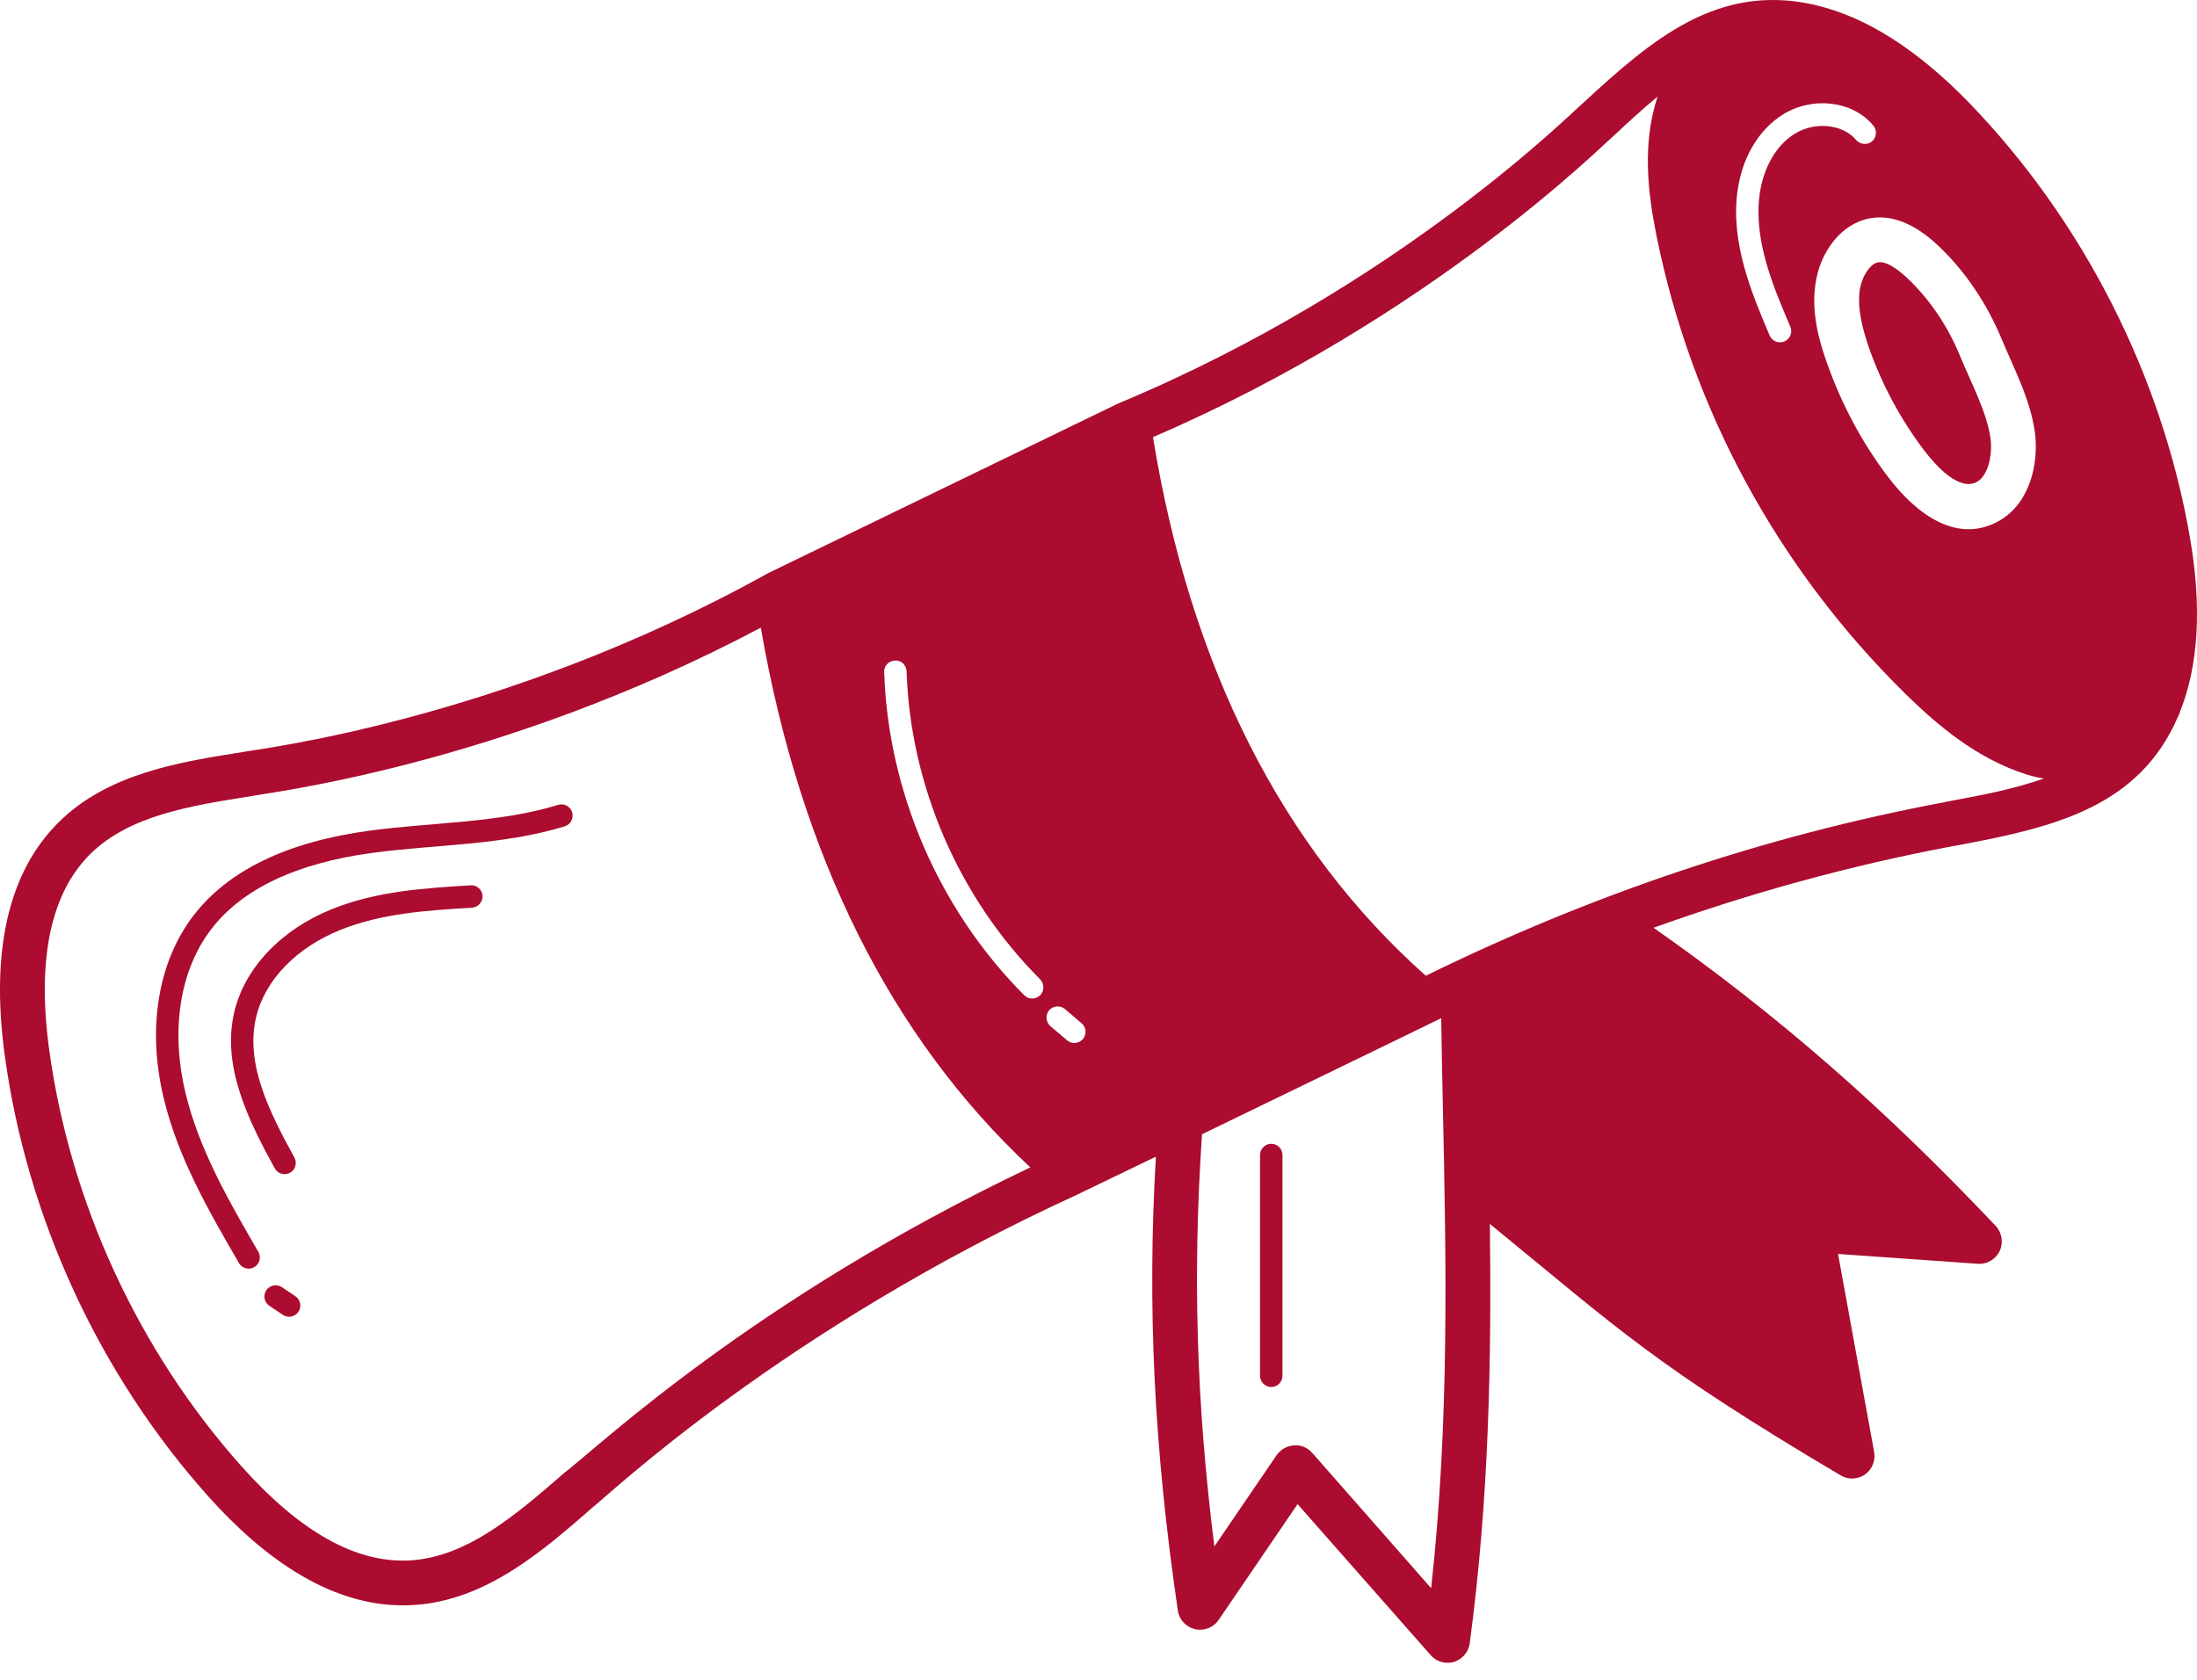
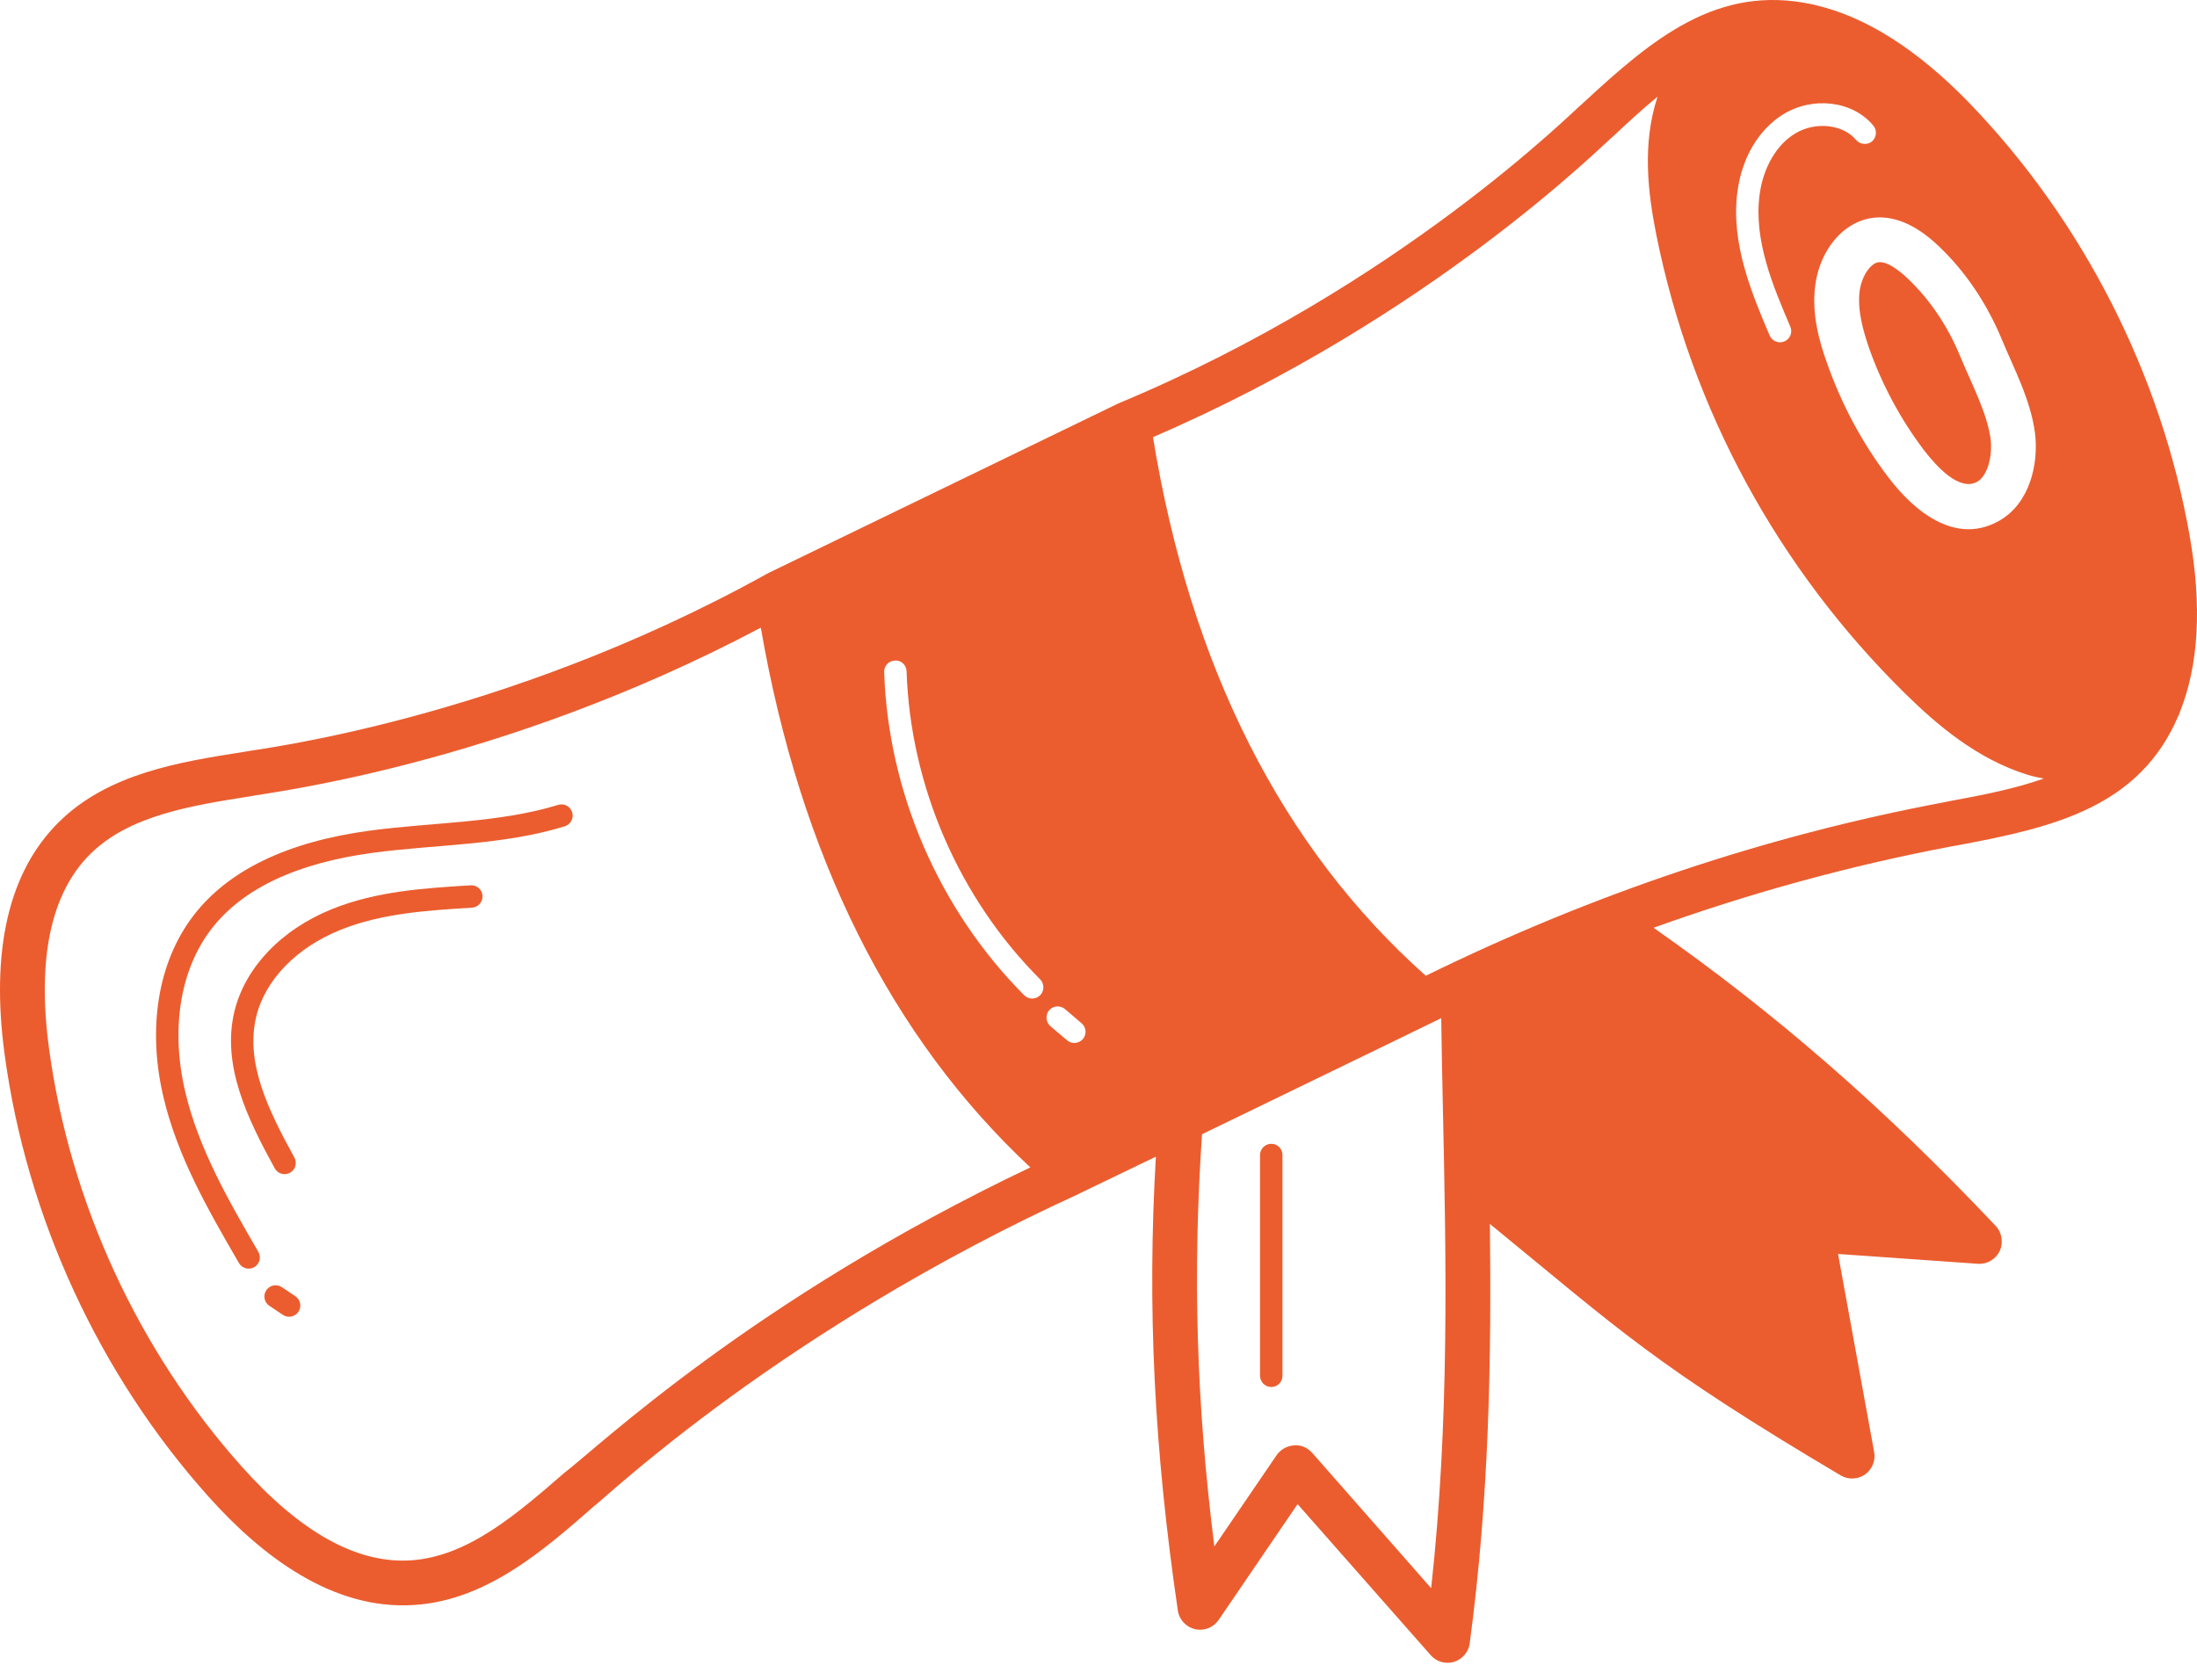
<svg xmlns="http://www.w3.org/2000/svg" width="34" height="26" viewBox="0 0 34 26" fill="none">
-   <path d="M33.886 8.292C33.448 5.794 32.234 3.414 30.472 1.589C29.67 0.764 28.876 0.261 28.099 0.08C28.088 0.077 28.05 0.066 28.04 0.066C26.579 -0.246 25.58 0.594 24.501 1.593C24.358 1.704 21.676 4.42 17.322 6.238C17.319 6.242 17.315 6.242 17.312 6.245C17.312 6.245 17.308 6.245 17.305 6.245L11.886 8.872C11.882 8.875 11.879 8.879 11.875 8.879C11.875 8.882 11.872 8.882 11.868 8.882C7.746 11.169 3.933 11.599 3.777 11.637C2.788 11.793 1.671 11.967 0.905 12.73C0.134 13.497 -0.147 14.707 0.072 16.324C0.412 18.836 1.529 21.265 3.219 23.156C4.058 24.096 5.155 24.925 6.407 24.842C7.524 24.773 8.409 23.999 9.186 23.319C9.401 23.159 12.111 20.571 16.705 18.475C16.708 18.475 16.708 18.472 16.708 18.472C16.743 18.455 17.888 17.903 17.888 17.903C17.752 20.228 17.86 22.42 18.228 24.929C18.249 25.071 18.356 25.185 18.495 25.217C18.634 25.248 18.779 25.192 18.859 25.074L20.081 23.281L22.141 25.619C22.228 25.72 22.367 25.761 22.502 25.723C22.631 25.681 22.728 25.57 22.745 25.435C23.047 23.177 23.082 21.029 23.057 18.944C25.066 20.588 25.601 21.126 28.487 22.837C28.605 22.906 28.751 22.899 28.862 22.823C28.973 22.743 29.028 22.608 29.004 22.476L28.445 19.409L30.607 19.561C30.749 19.572 30.885 19.492 30.947 19.363C31.006 19.235 30.982 19.079 30.885 18.975C29.146 17.136 27.491 15.693 25.59 14.36C27.096 13.819 28.636 13.396 30.198 13.101L30.316 13.08C31.801 12.803 33.109 12.487 33.709 11.085L33.712 11.082C33.723 11.061 33.73 11.037 33.737 11.016C34.024 10.298 34.08 9.389 33.886 8.292ZM8.732 22.798C8 23.433 7.243 24.092 6.362 24.151C5.522 24.207 4.645 23.714 3.736 22.694C2.14 20.904 1.081 18.607 0.759 16.231C0.571 14.839 0.787 13.826 1.394 13.222C2.001 12.619 2.958 12.47 3.881 12.324C4.079 12.275 7.701 11.873 11.774 9.715C12.385 13.243 13.783 16.05 15.945 18.069C11.643 20.116 9.249 22.406 8.732 22.798ZM16.097 15.405C16.028 15.471 15.921 15.474 15.851 15.405C14.536 14.086 13.745 12.265 13.683 10.402C13.679 10.308 13.752 10.228 13.849 10.225C13.946 10.214 14.026 10.294 14.03 10.392C14.089 12.165 14.841 13.903 16.098 15.159C16.163 15.228 16.163 15.339 16.097 15.405ZM16.76 16.081C16.698 16.154 16.587 16.165 16.514 16.102L16.257 15.884C16.184 15.821 16.174 15.71 16.236 15.637C16.299 15.565 16.41 15.557 16.483 15.62L16.739 15.839C16.812 15.901 16.819 16.009 16.76 16.081ZM30.003 3.81C30.413 4.198 30.749 4.698 30.978 5.25C31.155 5.68 31.422 6.176 31.492 6.696C31.554 7.179 31.412 7.786 30.947 8.056C30.305 8.428 29.67 7.977 29.223 7.387C28.82 6.859 28.501 6.263 28.272 5.614C28.157 5.291 28.033 4.861 28.092 4.417C28.161 3.883 28.508 3.456 28.938 3.379C29.278 3.317 29.639 3.463 30.003 3.81ZM26.888 2.967C26.957 2.439 27.217 2.006 27.595 1.77C28.06 1.485 28.674 1.562 28.99 1.943C29.053 2.016 29.042 2.127 28.969 2.19C28.896 2.249 28.785 2.238 28.723 2.165C28.522 1.922 28.088 1.877 27.779 2.068C27.491 2.242 27.287 2.595 27.231 3.012C27.137 3.72 27.439 4.431 27.706 5.055C27.745 5.146 27.703 5.246 27.616 5.284C27.526 5.322 27.425 5.281 27.387 5.194C27.117 4.559 26.78 3.768 26.888 2.967ZM22.148 24.582L20.306 22.486C20.233 22.406 20.133 22.361 20.025 22.372C19.917 22.379 19.82 22.434 19.758 22.521L18.793 23.936C18.512 21.706 18.457 19.697 18.602 17.556C19.373 17.181 21.718 16.047 22.304 15.759C22.311 16.21 22.318 16.661 22.329 17.119C22.381 19.516 22.433 21.986 22.148 24.582ZM30.187 12.397L30.069 12.421C27.318 12.938 24.629 13.844 22.065 15.103C19.841 13.122 18.422 10.322 17.843 6.766C22.169 4.903 24.834 2.21 24.972 2.103C25.194 1.895 25.42 1.686 25.652 1.496C25.41 2.228 25.503 2.988 25.635 3.647C26.18 6.343 27.512 8.792 29.479 10.731C29.975 11.217 30.59 11.748 31.384 11.994C31.467 12.019 31.547 12.036 31.63 12.05C31.179 12.209 30.68 12.307 30.187 12.397Z" fill="#AB0C2F" />
-   <path d="M30.6 7.456C30.323 7.612 29.969 7.22 29.774 6.967C29.417 6.495 29.129 5.964 28.924 5.385C28.838 5.132 28.741 4.805 28.779 4.507C28.806 4.289 28.938 4.084 29.063 4.06C29.209 4.035 29.417 4.209 29.525 4.313C29.865 4.635 30.146 5.052 30.336 5.517C30.51 5.937 30.749 6.384 30.805 6.787C30.84 7.075 30.753 7.366 30.6 7.456Z" fill="#AB0C2F" />
-   <path d="M8.638 12.458C7.714 12.741 6.701 12.725 5.721 12.857C4.447 13.028 3.528 13.472 2.991 14.175C2.446 14.889 2.277 15.911 2.529 16.979C2.749 17.914 3.232 18.746 3.698 19.55C3.746 19.633 3.853 19.661 3.935 19.613C4.018 19.565 4.046 19.459 3.998 19.376C3.544 18.594 3.075 17.785 2.867 16.9C2.639 15.934 2.785 15.017 3.266 14.386C3.745 13.758 4.587 13.359 5.768 13.2C6.754 13.068 7.77 13.087 8.74 12.79C8.831 12.761 8.883 12.664 8.855 12.573C8.827 12.481 8.73 12.43 8.638 12.458Z" fill="#AB0C2F" />
-   <path d="M4.362 19.923C4.282 19.87 4.174 19.891 4.121 19.971C4.068 20.05 4.089 20.158 4.168 20.211L4.378 20.352C4.458 20.405 4.565 20.383 4.618 20.304C4.672 20.224 4.65 20.117 4.571 20.063L4.362 19.923Z" fill="#AB0C2F" />
-   <path d="M19.674 17.704C19.578 17.704 19.5 17.782 19.5 17.878L19.5 21.294C19.5 21.39 19.578 21.468 19.674 21.468C19.77 21.468 19.847 21.39 19.847 21.294L19.847 17.878C19.847 17.782 19.77 17.704 19.674 17.704Z" fill="#AB0C2F" />
-   <path d="M7.283 13.703C6.57 13.747 5.832 13.792 5.143 14.069C4.352 14.386 3.785 14.983 3.625 15.667C3.432 16.494 3.829 17.314 4.252 18.084C4.298 18.167 4.402 18.199 4.488 18.152C4.571 18.106 4.602 18.001 4.556 17.917C4.149 17.177 3.798 16.454 3.963 15.746C4.097 15.172 4.586 14.666 5.273 14.391C5.91 14.135 6.619 14.091 7.304 14.049C7.4 14.043 7.472 13.961 7.467 13.865C7.461 13.77 7.381 13.696 7.283 13.703Z" fill="#AB0C2F" />
+   <path d="M33.886 8.292C33.448 5.794 32.234 3.414 30.472 1.589C29.67 0.764 28.876 0.261 28.099 0.08C28.088 0.077 28.05 0.066 28.04 0.066C26.579 -0.246 25.58 0.594 24.501 1.593C24.358 1.704 21.676 4.42 17.322 6.238C17.319 6.242 17.315 6.242 17.312 6.245C17.312 6.245 17.308 6.245 17.305 6.245L11.886 8.872C11.882 8.875 11.879 8.879 11.875 8.879C11.875 8.882 11.872 8.882 11.868 8.882C7.746 11.169 3.933 11.599 3.777 11.637C2.788 11.793 1.671 11.967 0.905 12.73C0.134 13.497 -0.147 14.707 0.072 16.324C0.412 18.836 1.529 21.265 3.219 23.156C4.058 24.096 5.155 24.925 6.407 24.842C7.524 24.773 8.409 23.999 9.186 23.319C9.401 23.159 12.111 20.571 16.705 18.475C16.708 18.475 16.708 18.472 16.708 18.472C16.743 18.455 17.888 17.903 17.888 17.903C17.752 20.228 17.86 22.42 18.228 24.929C18.249 25.071 18.356 25.185 18.495 25.217C18.634 25.248 18.779 25.192 18.859 25.074L20.081 23.281L22.141 25.619C22.228 25.72 22.367 25.761 22.502 25.723C22.631 25.681 22.728 25.57 22.745 25.435C23.047 23.177 23.082 21.029 23.057 18.944C25.066 20.588 25.601 21.126 28.487 22.837C28.605 22.906 28.751 22.899 28.862 22.823C28.973 22.743 29.028 22.608 29.004 22.476L28.445 19.409L30.607 19.561C30.749 19.572 30.885 19.492 30.947 19.363C31.006 19.235 30.982 19.079 30.885 18.975C29.146 17.136 27.491 15.693 25.59 14.36C27.096 13.819 28.636 13.396 30.198 13.101L30.316 13.08C31.801 12.803 33.109 12.487 33.709 11.085L33.712 11.082C33.723 11.061 33.73 11.037 33.737 11.016C34.024 10.298 34.08 9.389 33.886 8.292ZM8.732 22.798C8 23.433 7.243 24.092 6.362 24.151C5.522 24.207 4.645 23.714 3.736 22.694C2.14 20.904 1.081 18.607 0.759 16.231C0.571 14.839 0.787 13.826 1.394 13.222C2.001 12.619 2.958 12.47 3.881 12.324C4.079 12.275 7.701 11.873 11.774 9.715C12.385 13.243 13.783 16.05 15.945 18.069C11.643 20.116 9.249 22.406 8.732 22.798ZM16.097 15.405C16.028 15.471 15.921 15.474 15.851 15.405C14.536 14.086 13.745 12.265 13.683 10.402C13.679 10.308 13.752 10.228 13.849 10.225C13.946 10.214 14.026 10.294 14.03 10.392C14.089 12.165 14.841 13.903 16.098 15.159C16.163 15.228 16.163 15.339 16.097 15.405ZM16.76 16.081C16.698 16.154 16.587 16.165 16.514 16.102L16.257 15.884C16.184 15.821 16.174 15.71 16.236 15.637C16.299 15.565 16.41 15.557 16.483 15.62L16.739 15.839C16.812 15.901 16.819 16.009 16.76 16.081ZM30.003 3.81C30.413 4.198 30.749 4.698 30.978 5.25C31.155 5.68 31.422 6.176 31.492 6.696C31.554 7.179 31.412 7.786 30.947 8.056C30.305 8.428 29.67 7.977 29.223 7.387C28.82 6.859 28.501 6.263 28.272 5.614C28.157 5.291 28.033 4.861 28.092 4.417C28.161 3.883 28.508 3.456 28.938 3.379C29.278 3.317 29.639 3.463 30.003 3.81ZM26.888 2.967C26.957 2.439 27.217 2.006 27.595 1.77C28.06 1.485 28.674 1.562 28.99 1.943C29.053 2.016 29.042 2.127 28.969 2.19C28.896 2.249 28.785 2.238 28.723 2.165C28.522 1.922 28.088 1.877 27.779 2.068C27.491 2.242 27.287 2.595 27.231 3.012C27.137 3.72 27.439 4.431 27.706 5.055C27.745 5.146 27.703 5.246 27.616 5.284C27.526 5.322 27.425 5.281 27.387 5.194C27.117 4.559 26.78 3.768 26.888 2.967ZM22.148 24.582L20.306 22.486C20.233 22.406 20.133 22.361 20.025 22.372C19.917 22.379 19.82 22.434 19.758 22.521L18.793 23.936C18.512 21.706 18.457 19.697 18.602 17.556C19.373 17.181 21.718 16.047 22.304 15.759C22.311 16.21 22.318 16.661 22.329 17.119C22.381 19.516 22.433 21.986 22.148 24.582ZM30.187 12.397L30.069 12.421C27.318 12.938 24.629 13.844 22.065 15.103C19.841 13.122 18.422 10.322 17.843 6.766C22.169 4.903 24.834 2.21 24.972 2.103C25.194 1.895 25.42 1.686 25.652 1.496C25.41 2.228 25.503 2.988 25.635 3.647C26.18 6.343 27.512 8.792 29.479 10.731C29.975 11.217 30.59 11.748 31.384 11.994C31.467 12.019 31.547 12.036 31.63 12.05C31.179 12.209 30.68 12.307 30.187 12.397Z" fill="#eb5d2f" />
+   <path d="M30.6 7.456C30.323 7.612 29.969 7.22 29.774 6.967C29.417 6.495 29.129 5.964 28.924 5.385C28.838 5.132 28.741 4.805 28.779 4.507C28.806 4.289 28.938 4.084 29.063 4.06C29.209 4.035 29.417 4.209 29.525 4.313C29.865 4.635 30.146 5.052 30.336 5.517C30.51 5.937 30.749 6.384 30.805 6.787C30.84 7.075 30.753 7.366 30.6 7.456Z" fill="#eb5d2f" />
+   <path d="M8.638 12.458C7.714 12.741 6.701 12.725 5.721 12.857C4.447 13.028 3.528 13.472 2.991 14.175C2.446 14.889 2.277 15.911 2.529 16.979C2.749 17.914 3.232 18.746 3.698 19.55C3.746 19.633 3.853 19.661 3.935 19.613C4.018 19.565 4.046 19.459 3.998 19.376C3.544 18.594 3.075 17.785 2.867 16.9C2.639 15.934 2.785 15.017 3.266 14.386C3.745 13.758 4.587 13.359 5.768 13.2C6.754 13.068 7.77 13.087 8.74 12.79C8.831 12.761 8.883 12.664 8.855 12.573C8.827 12.481 8.73 12.43 8.638 12.458Z" fill="#eb5d2f" />
+   <path d="M4.362 19.923C4.282 19.87 4.174 19.891 4.121 19.971C4.068 20.05 4.089 20.158 4.168 20.211L4.378 20.352C4.458 20.405 4.565 20.383 4.618 20.304C4.672 20.224 4.65 20.117 4.571 20.063L4.362 19.923Z" fill="#eb5d2f" />
+   <path d="M19.674 17.704C19.578 17.704 19.5 17.782 19.5 17.878L19.5 21.294C19.5 21.39 19.578 21.468 19.674 21.468C19.77 21.468 19.847 21.39 19.847 21.294L19.847 17.878C19.847 17.782 19.77 17.704 19.674 17.704Z" fill="#eb5d2f" />
+   <path d="M7.283 13.703C6.57 13.747 5.832 13.792 5.143 14.069C4.352 14.386 3.785 14.983 3.625 15.667C3.432 16.494 3.829 17.314 4.252 18.084C4.298 18.167 4.402 18.199 4.488 18.152C4.571 18.106 4.602 18.001 4.556 17.917C4.149 17.177 3.798 16.454 3.963 15.746C4.097 15.172 4.586 14.666 5.273 14.391C5.91 14.135 6.619 14.091 7.304 14.049C7.4 14.043 7.472 13.961 7.467 13.865C7.461 13.77 7.381 13.696 7.283 13.703Z" fill="#eb5d2f" />
</svg>
